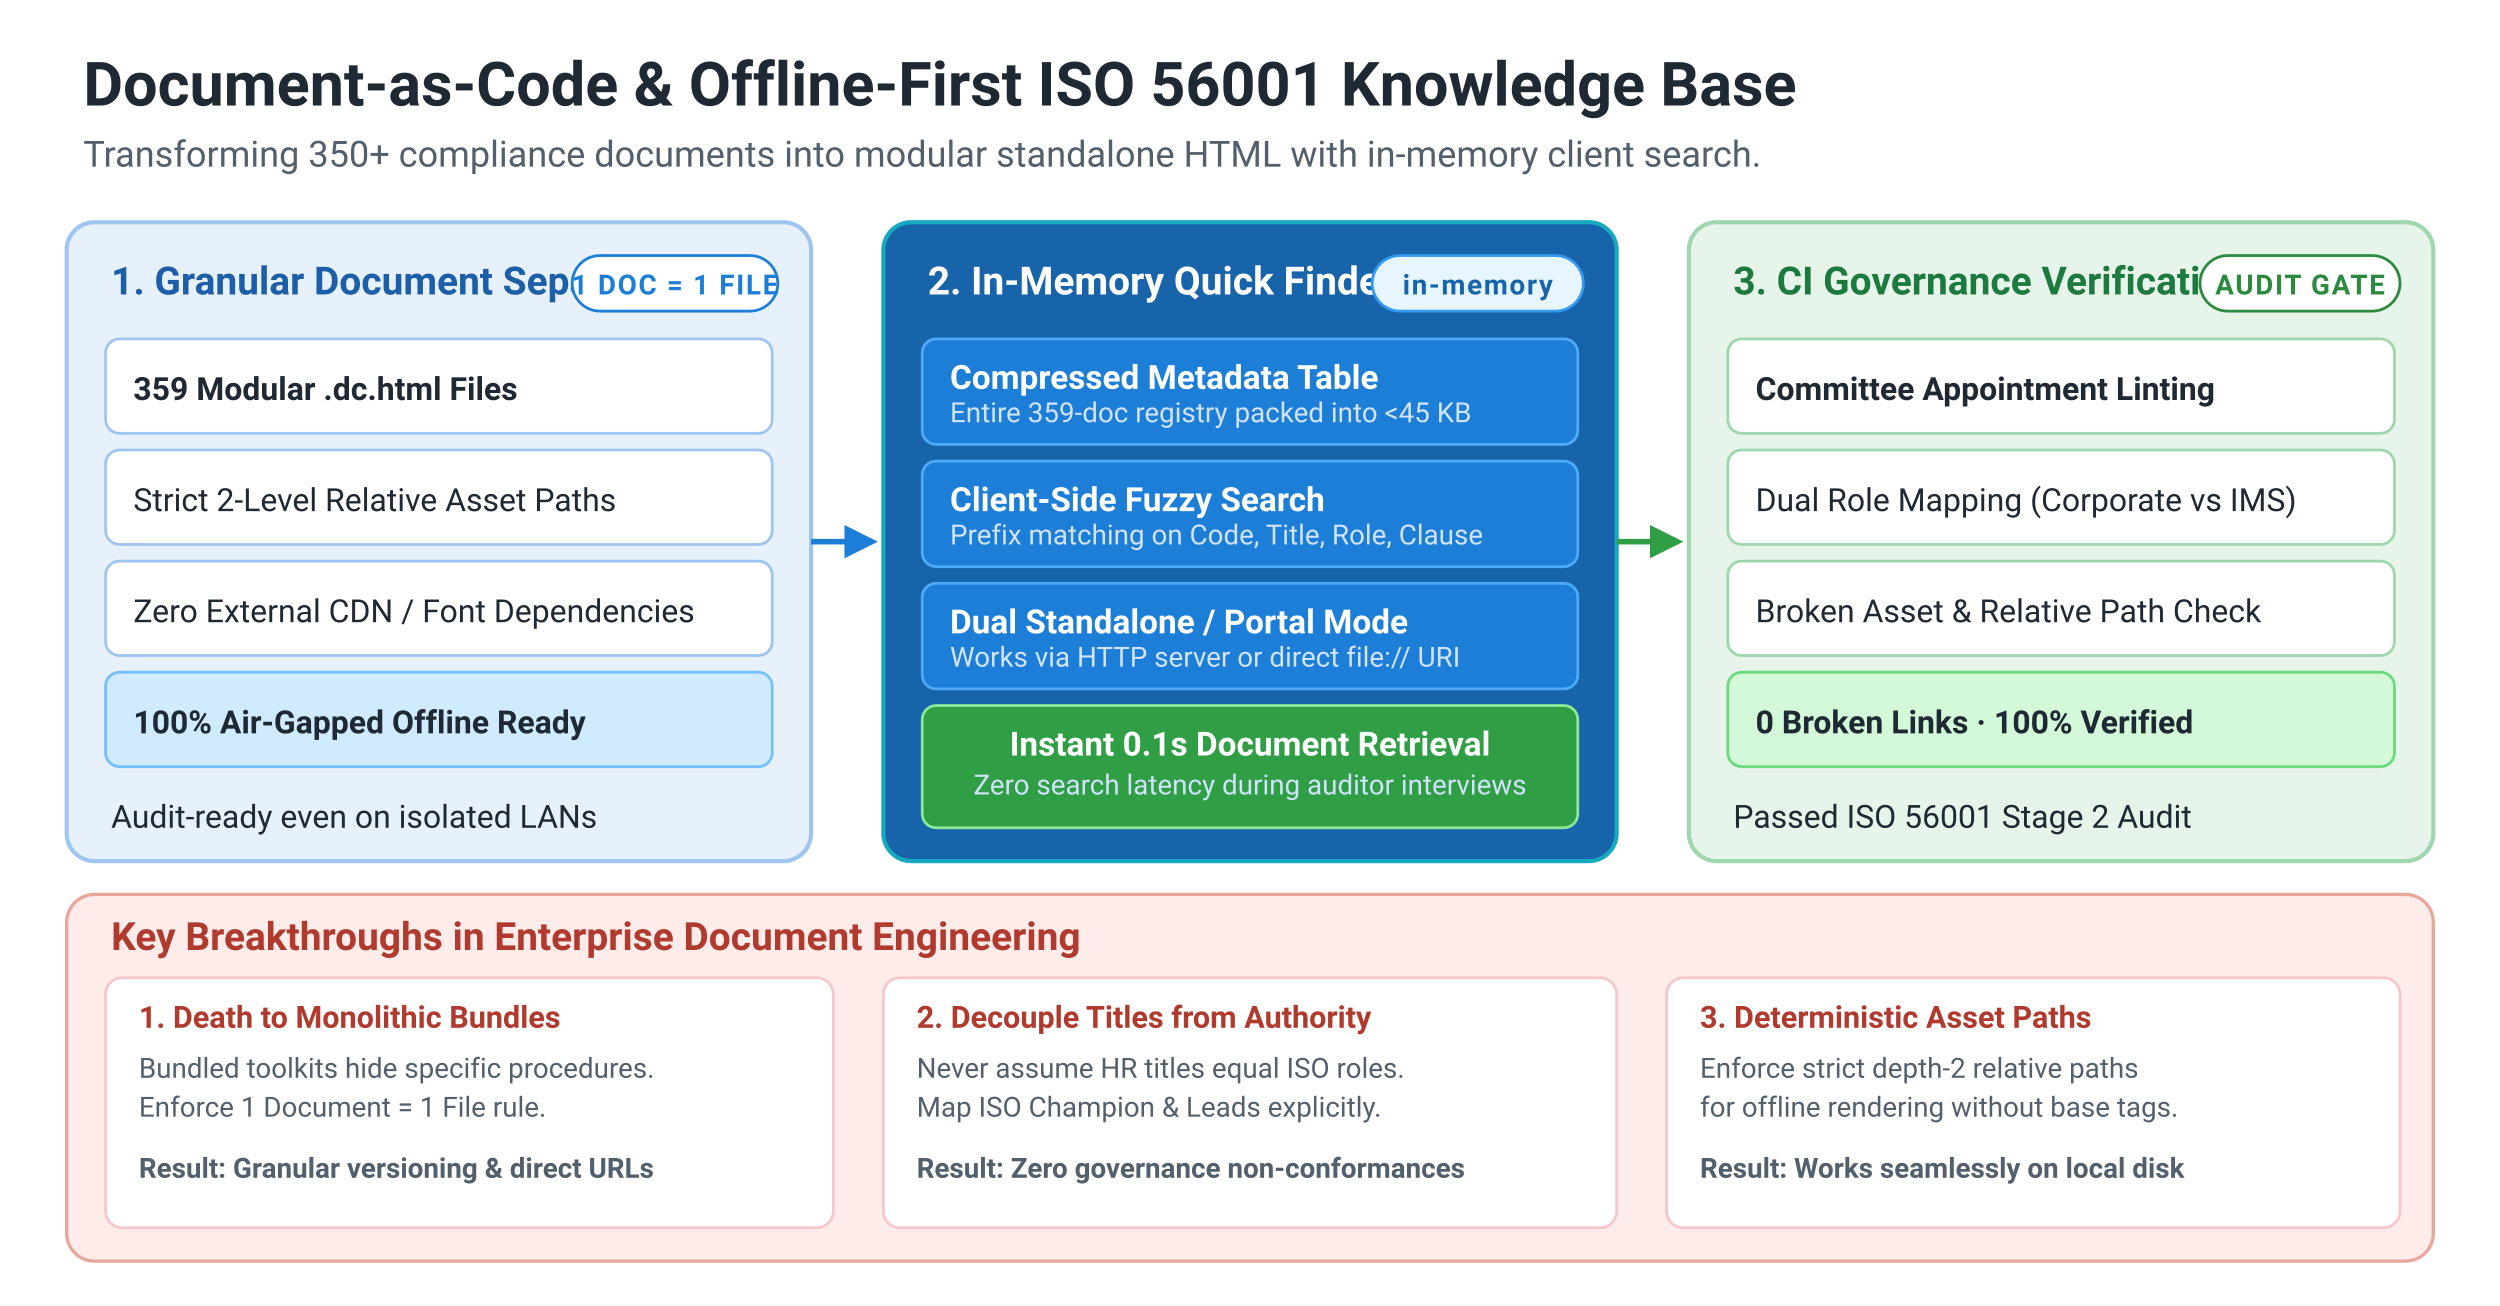
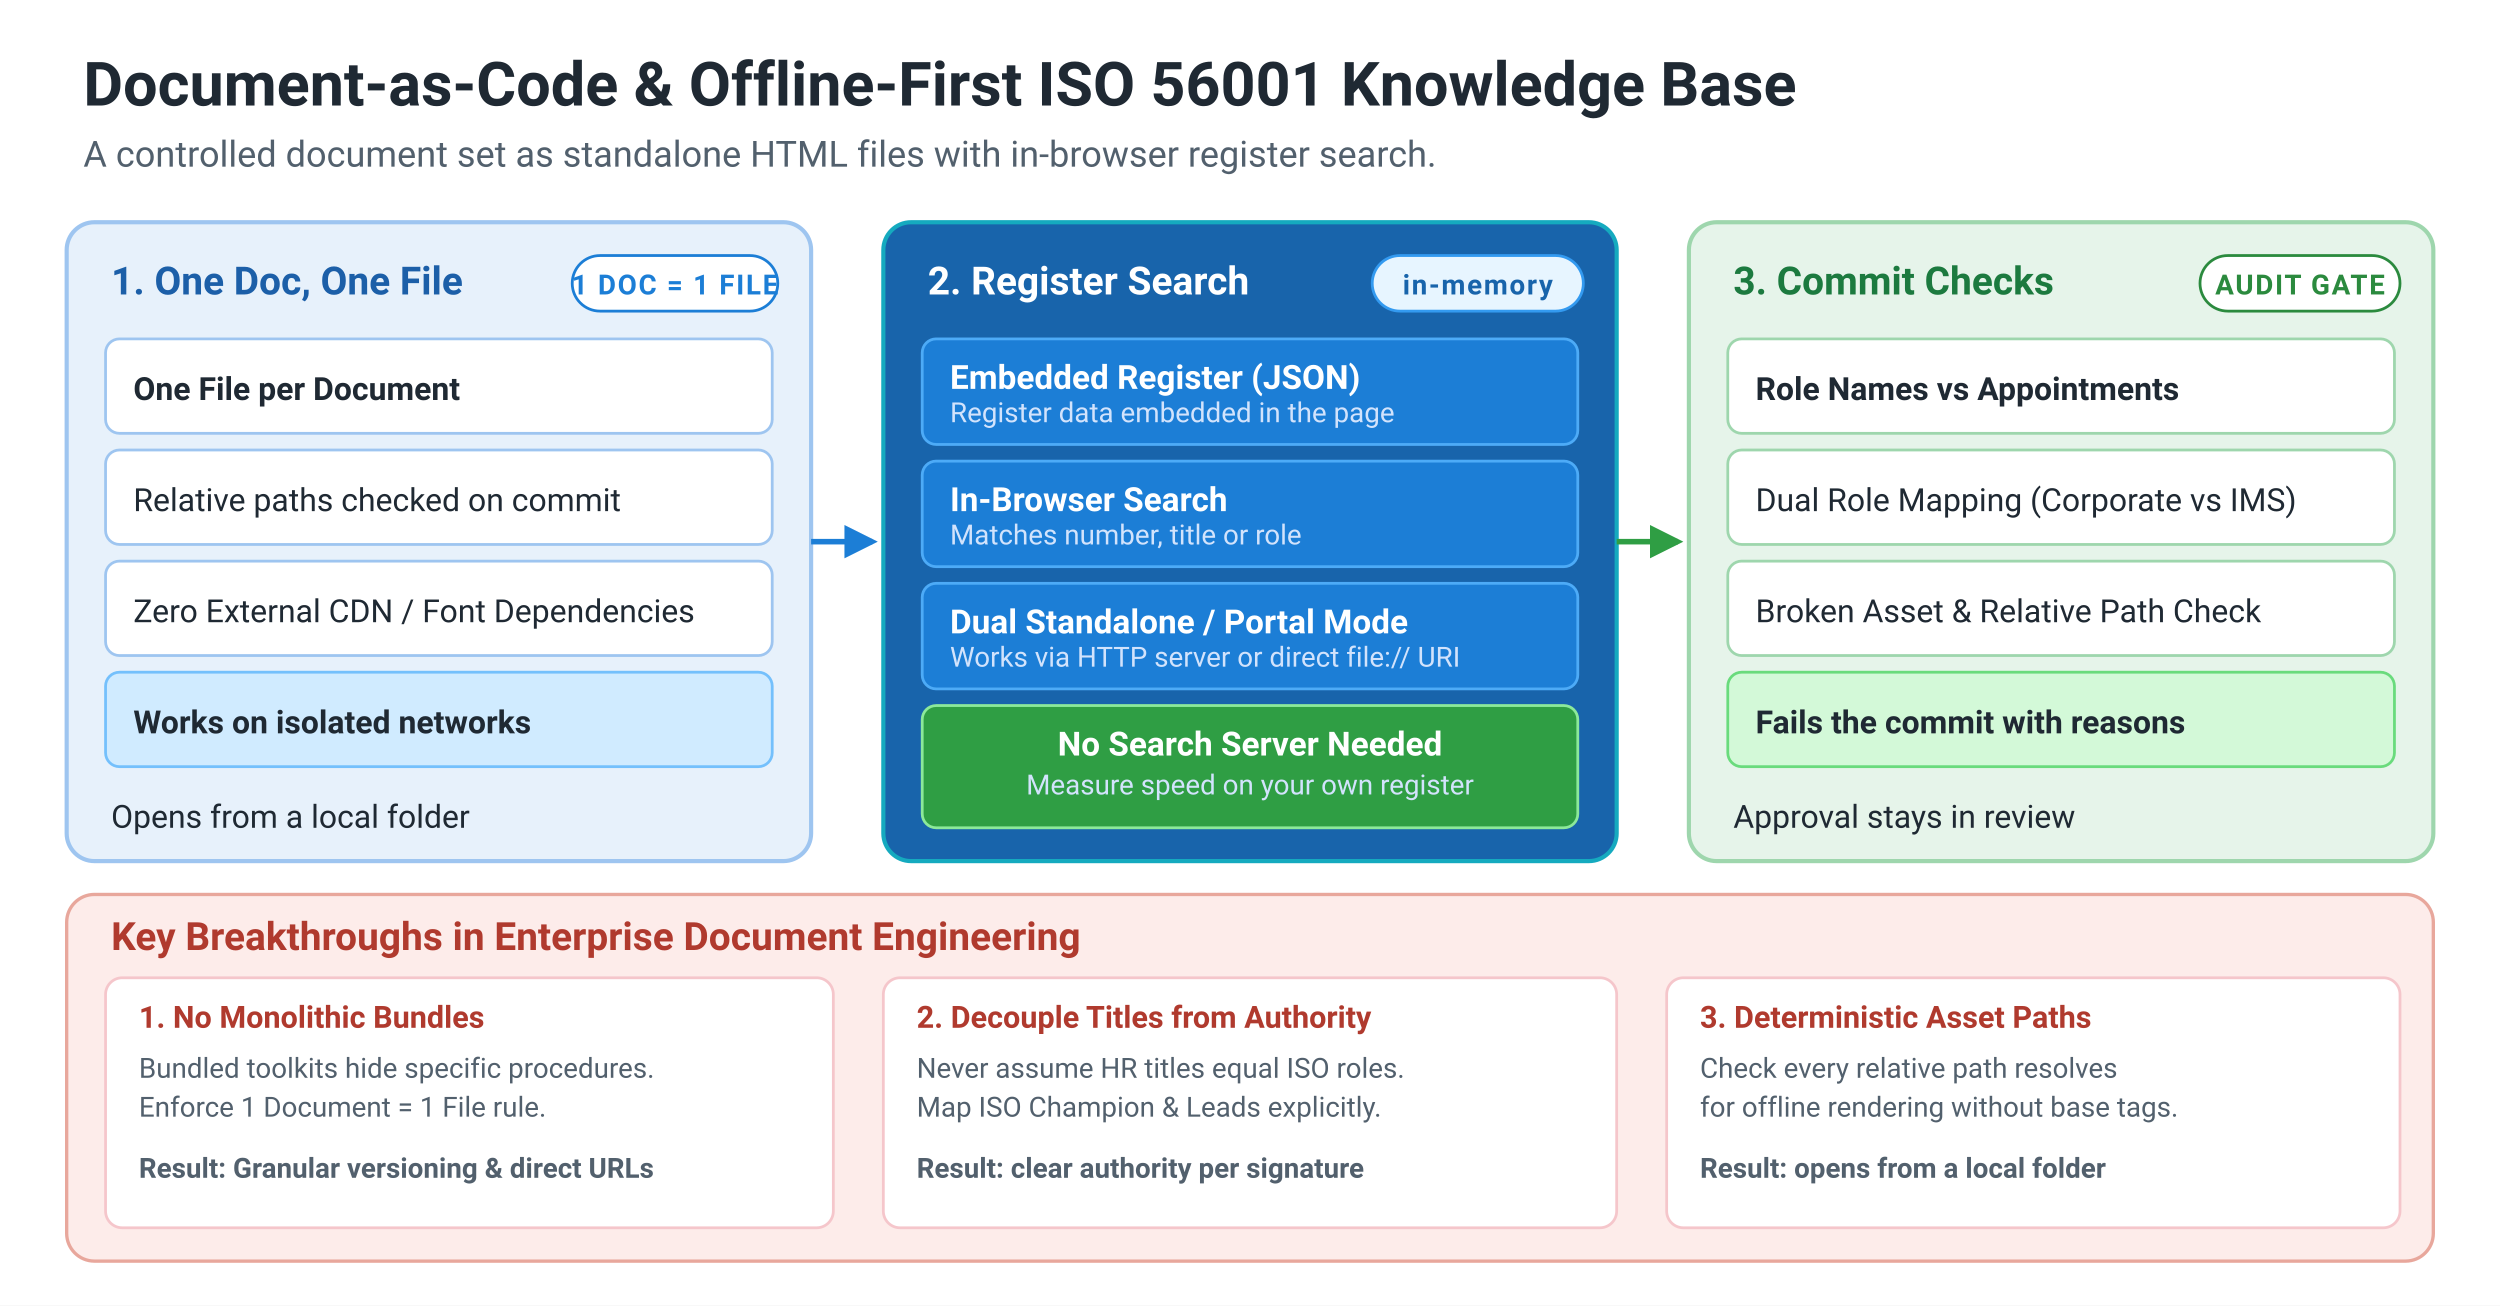
- <svg xmlns="http://www.w3.org/2000/svg" viewBox="0 0 900 470" width="900" height="470" role="img" aria-label="Document-as-Code architecture: modularizing 350+ ISO standard compliance documents into offline-first standalone HTML with in-memory client search indexing">
+ <svg xmlns="http://www.w3.org/2000/svg" viewBox="0 0 900 470" width="900" height="470" role="img" aria-label="Document-as-Code architecture: a controlled document set as offline-first standalone HTML files with in-browser register search">
  <style>
    text{font-family:'Segoe UI',Roboto,'Helvetica Neue',Arial,sans-serif}
    .title{font-size:22px;font-weight:700;fill:#1f2933}
    .sub{font-size:13px;fill:#52606d}
    .ph{font-size:14px;font-weight:700}
    .badge{font-size:10px;font-weight:700;letter-spacing:.6px}
    .row{font-size:11.5px;fill:#1f2933}
    .hub{font-size:12px;font-weight:700;fill:#ffffff}
    .hubs{font-size:10px;fill:#d2e3fc}
    .trap-title{font-size:11px;font-weight:700;fill:#b03a2e}
    .trap-desc{font-size:10px;fill:#52606d}
  </style>
  <rect width="900" height="470" fill="#ffffff" />
  <text x="30" y="38" class="title">Document-as-Code &amp; Offline-First ISO 56001 Knowledge Base</text>
-   <text x="30" y="60" class="sub">Transforming 350+ compliance documents into modular standalone HTML with in-memory client search.</text>
+   <text x="30" y="60" class="sub">A controlled document set as standalone HTML files with in-browser register search.</text>
  <defs>
    <marker id="m-blue5" markerWidth="8" markerHeight="8" refX="5" refY="3" orient="auto">
      <path d="M0,0 L6,3 L0,6 z" fill="#1c7ed6" />
    </marker>
    <marker id="m-green5" markerWidth="8" markerHeight="8" refX="5" refY="3" orient="auto">
      <path d="M0,0 L6,3 L0,6 z" fill="#2f9e44" />
    </marker>
  </defs>
  <rect x="24" y="80" width="268" height="230" rx="10" fill="#e7f1fb" stroke="#9ec5f0" stroke-width="1.5" />
-   <text x="40" y="106" class="ph" fill="#1c5fa8">1. Granular Document Separation</text>
+   <text x="40" y="106" class="ph" fill="#1c5fa8">1. One Doc, One File</text>
  <rect x="206" y="92" width="74" height="20" rx="10" fill="#ffffff" stroke="#1c7ed6" />
  <text x="243" y="106" text-anchor="middle" class="badge" fill="#1c7ed6">1 DOC = 1 FILE</text>
  <rect x="38" y="122" width="240" height="34" rx="5" fill="#ffffff" stroke="#9ec5f0" />
-   <text x="48" y="144" class="row" font-weight="bold">359 Modular .dc.html Files</text>
+   <text x="48" y="144" class="row" font-weight="bold">One File per Document</text>
  <rect x="38" y="162" width="240" height="34" rx="5" fill="#ffffff" stroke="#9ec5f0" />
-   <text x="48" y="184" class="row">Strict 2-Level Relative Asset Paths</text>
+   <text x="48" y="184" class="row">Relative paths checked on commit</text>
  <rect x="38" y="202" width="240" height="34" rx="5" fill="#ffffff" stroke="#9ec5f0" />
  <text x="48" y="224" class="row">Zero External CDN / Font Dependencies</text>
  <rect x="38" y="242" width="240" height="34" rx="5" fill="#d0ebff" stroke="#74c0fc" />
-   <text x="48" y="264" class="row" font-weight="bold" fill="#1864ab">100% Air-Gapped Offline Ready</text>
-   <text x="40" y="298" class="row" font-size="10.5px" fill="#1c5fa8">Audit-ready even on isolated LANs</text>
+   <text x="48" y="264" class="row" font-weight="bold" fill="#1864ab">Works on isolated networks</text>
+   <text x="40" y="298" class="row" font-size="10.5px" fill="#1c5fa8">Opens from a local folder</text>
  <line x1="292" y1="195" x2="314" y2="195" stroke="#1c7ed6" stroke-width="2" marker-end="url(#m-blue5)" />
  <rect x="318" y="80" width="264" height="230" rx="10" fill="#1864ab" stroke="#15aabf" stroke-width="1.5" />
-   <text x="334" y="106" class="ph" fill="#ffffff">2. In-Memory Quick Finder</text>
+   <text x="334" y="106" class="ph" fill="#ffffff">2. Register Search</text>
  <rect x="494" y="92" width="76" height="20" rx="10" fill="#e7f5ff" stroke="#339af0" />
  <text x="532" y="106" text-anchor="middle" class="badge" fill="#1864ab">in-memory</text>
  <rect x="332" y="122" width="236" height="38" rx="5" fill="#1c7ed6" stroke="#4dabf7" />
-   <text x="342" y="140" class="hub">Compressed Metadata Table</text>
-   <text x="342" y="152" class="hubs">Entire 359-doc registry packed into &lt;45 KB</text>
+   <text x="342" y="140" class="hub">Embedded Register (JSON)</text>
+   <text x="342" y="152" class="hubs">Register data embedded in the page</text>
  <rect x="332" y="166" width="236" height="38" rx="5" fill="#1c7ed6" stroke="#4dabf7" />
-   <text x="342" y="184" class="hub">Client-Side Fuzzy Search</text>
-   <text x="342" y="196" class="hubs">Prefix matching on Code, Title, Role, Clause</text>
+   <text x="342" y="184" class="hub">In-Browser Search</text>
+   <text x="342" y="196" class="hubs">Matches number, title or role</text>
  <rect x="332" y="210" width="236" height="38" rx="5" fill="#1c7ed6" stroke="#4dabf7" />
  <text x="342" y="228" class="hub">Dual Standalone / Portal Mode</text>
  <text x="342" y="240" class="hubs">Works via HTTP server or direct file:// URI</text>
  <rect x="332" y="254" width="236" height="44" rx="5" fill="#2f9e44" stroke="#8ce99a" />
-   <text x="450" y="272" text-anchor="middle" class="hub">Instant 0.1s Document Retrieval</text>
-   <text x="450" y="286" text-anchor="middle" class="hubs">Zero search latency during auditor interviews</text>
+   <text x="450" y="272" text-anchor="middle" class="hub">No Search Server Needed</text>
+   <text x="450" y="286" text-anchor="middle" class="hubs">Measure speed on your own register</text>
  <line x1="582" y1="195" x2="604" y2="195" stroke="#2f9e44" stroke-width="2" marker-end="url(#m-green5)" />
  <rect x="608" y="80" width="268" height="230" rx="10" fill="#e6f4ea" stroke="#9ed6ad" stroke-width="1.5" />
-   <text x="624" y="106" class="ph" fill="#1c7a3f">3. CI Governance Verification</text>
+   <text x="624" y="106" class="ph" fill="#1c7a3f">3. Commit Checks</text>
  <rect x="792" y="92" width="72" height="20" rx="10" fill="#ffffff" stroke="#2b8a3e" />
  <text x="828" y="106" text-anchor="middle" class="badge" fill="#2b8a3e">AUDIT GATE</text>
  <rect x="622" y="122" width="240" height="34" rx="5" fill="#ffffff" stroke="#9ed6ad" />
-   <text x="632" y="144" class="row" font-weight="bold">Committee Appointment Linting</text>
+   <text x="632" y="144" class="row" font-weight="bold">Role Names vs Appointments</text>
  <rect x="622" y="162" width="240" height="34" rx="5" fill="#ffffff" stroke="#9ed6ad" />
  <text x="632" y="184" class="row">Dual Role Mapping (Corporate vs IMS)</text>
  <rect x="622" y="202" width="240" height="34" rx="5" fill="#ffffff" stroke="#9ed6ad" />
  <text x="632" y="224" class="row">Broken Asset &amp; Relative Path Check</text>
  <rect x="622" y="242" width="240" height="34" rx="5" fill="#d3f9d8" stroke="#69db7c" />
-   <text x="632" y="264" class="row" font-weight="bold" fill="#2b8a3e">0 Broken Links · 100% Verified</text>
-   <text x="624" y="298" class="row" font-size="10.5px" fill="#1c7a3f">Passed ISO 56001 Stage 2 Audit</text>
+   <text x="632" y="264" class="row" font-weight="bold" fill="#2b8a3e">Fails the commit with reasons</text>
+   <text x="624" y="298" class="row" font-size="10.5px" fill="#1c7a3f">Approval stays in review</text>
  <rect x="24" y="322" width="852" height="132" rx="10" fill="#fdecea" stroke="#e8a79c" stroke-width="1.2" />
  <text x="40" y="342" class="ph" fill="#b03a2e">Key Breakthroughs in Enterprise Document Engineering</text>
  <rect x="38" y="352" width="262" height="90" rx="6" fill="#ffffff" stroke="#f5c6cb" />
-   <text x="50" y="370" class="trap-title">1. Death to Monolithic Bundles</text>
+   <text x="50" y="370" class="trap-title">1. No Monolithic Bundles</text>
  <text x="50" y="388" class="trap-desc">Bundled toolkits hide specific procedures.</text>
  <text x="50" y="402" class="trap-desc">Enforce 1 Document = 1 File rule.</text>
  <text x="50" y="424" class="trap-desc" font-weight="bold" fill="#c92a2a">Result: Granular versioning &amp; direct URLs</text>
  <rect x="318" y="352" width="264" height="90" rx="6" fill="#ffffff" stroke="#f5c6cb" />
  <text x="330" y="370" class="trap-title">2. Decouple Titles from Authority</text>
  <text x="330" y="388" class="trap-desc">Never assume HR titles equal ISO roles.</text>
  <text x="330" y="402" class="trap-desc">Map ISO Champion &amp; Leads explicitly.</text>
-   <text x="330" y="424" class="trap-desc" font-weight="bold" fill="#c92a2a">Result: Zero governance non-conformances</text>
+   <text x="330" y="424" class="trap-desc" font-weight="bold" fill="#c92a2a">Result: clear authority per signature</text>
  <rect x="600" y="352" width="264" height="90" rx="6" fill="#ffffff" stroke="#f5c6cb" />
  <text x="612" y="370" class="trap-title">3. Deterministic Asset Paths</text>
-   <text x="612" y="388" class="trap-desc">Enforce strict depth-2 relative paths</text>
+   <text x="612" y="388" class="trap-desc">Check every relative path resolves</text>
  <text x="612" y="402" class="trap-desc">for offline rendering without base tags.</text>
-   <text x="612" y="424" class="trap-desc" font-weight="bold" fill="#c92a2a">Result: Works seamlessly on local disk</text>
+   <text x="612" y="424" class="trap-desc" font-weight="bold" fill="#c92a2a">Result: opens from a local folder</text>
</svg>
